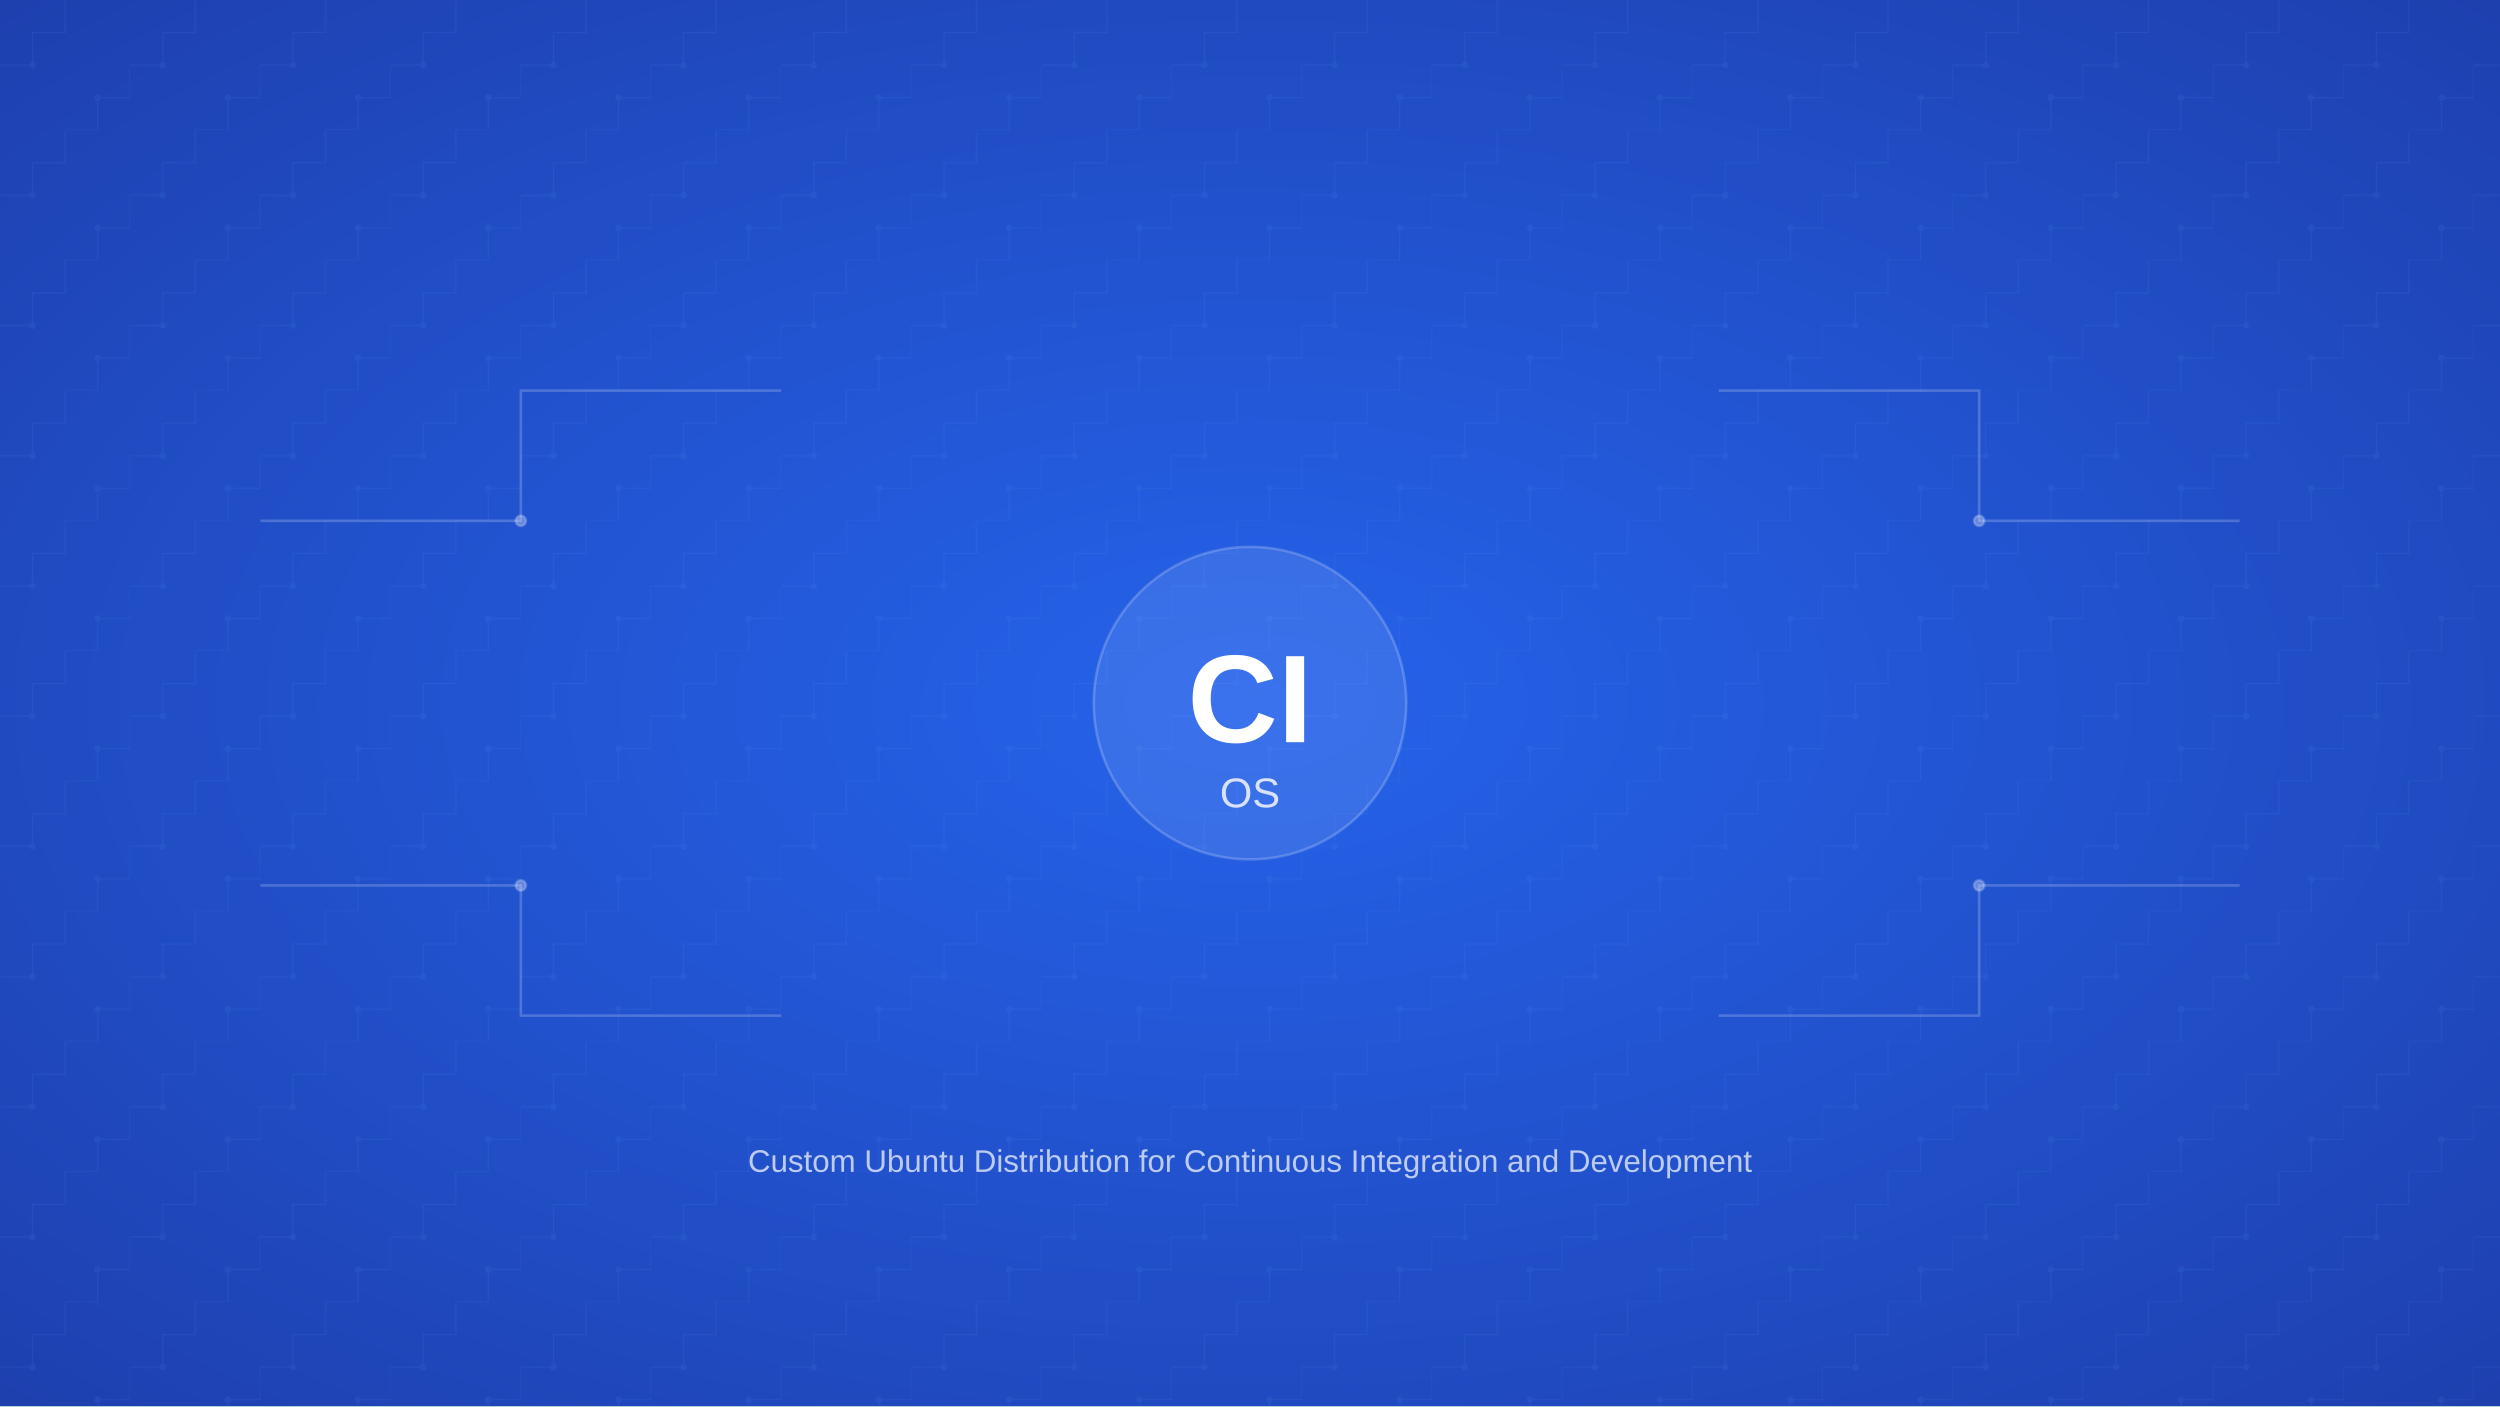
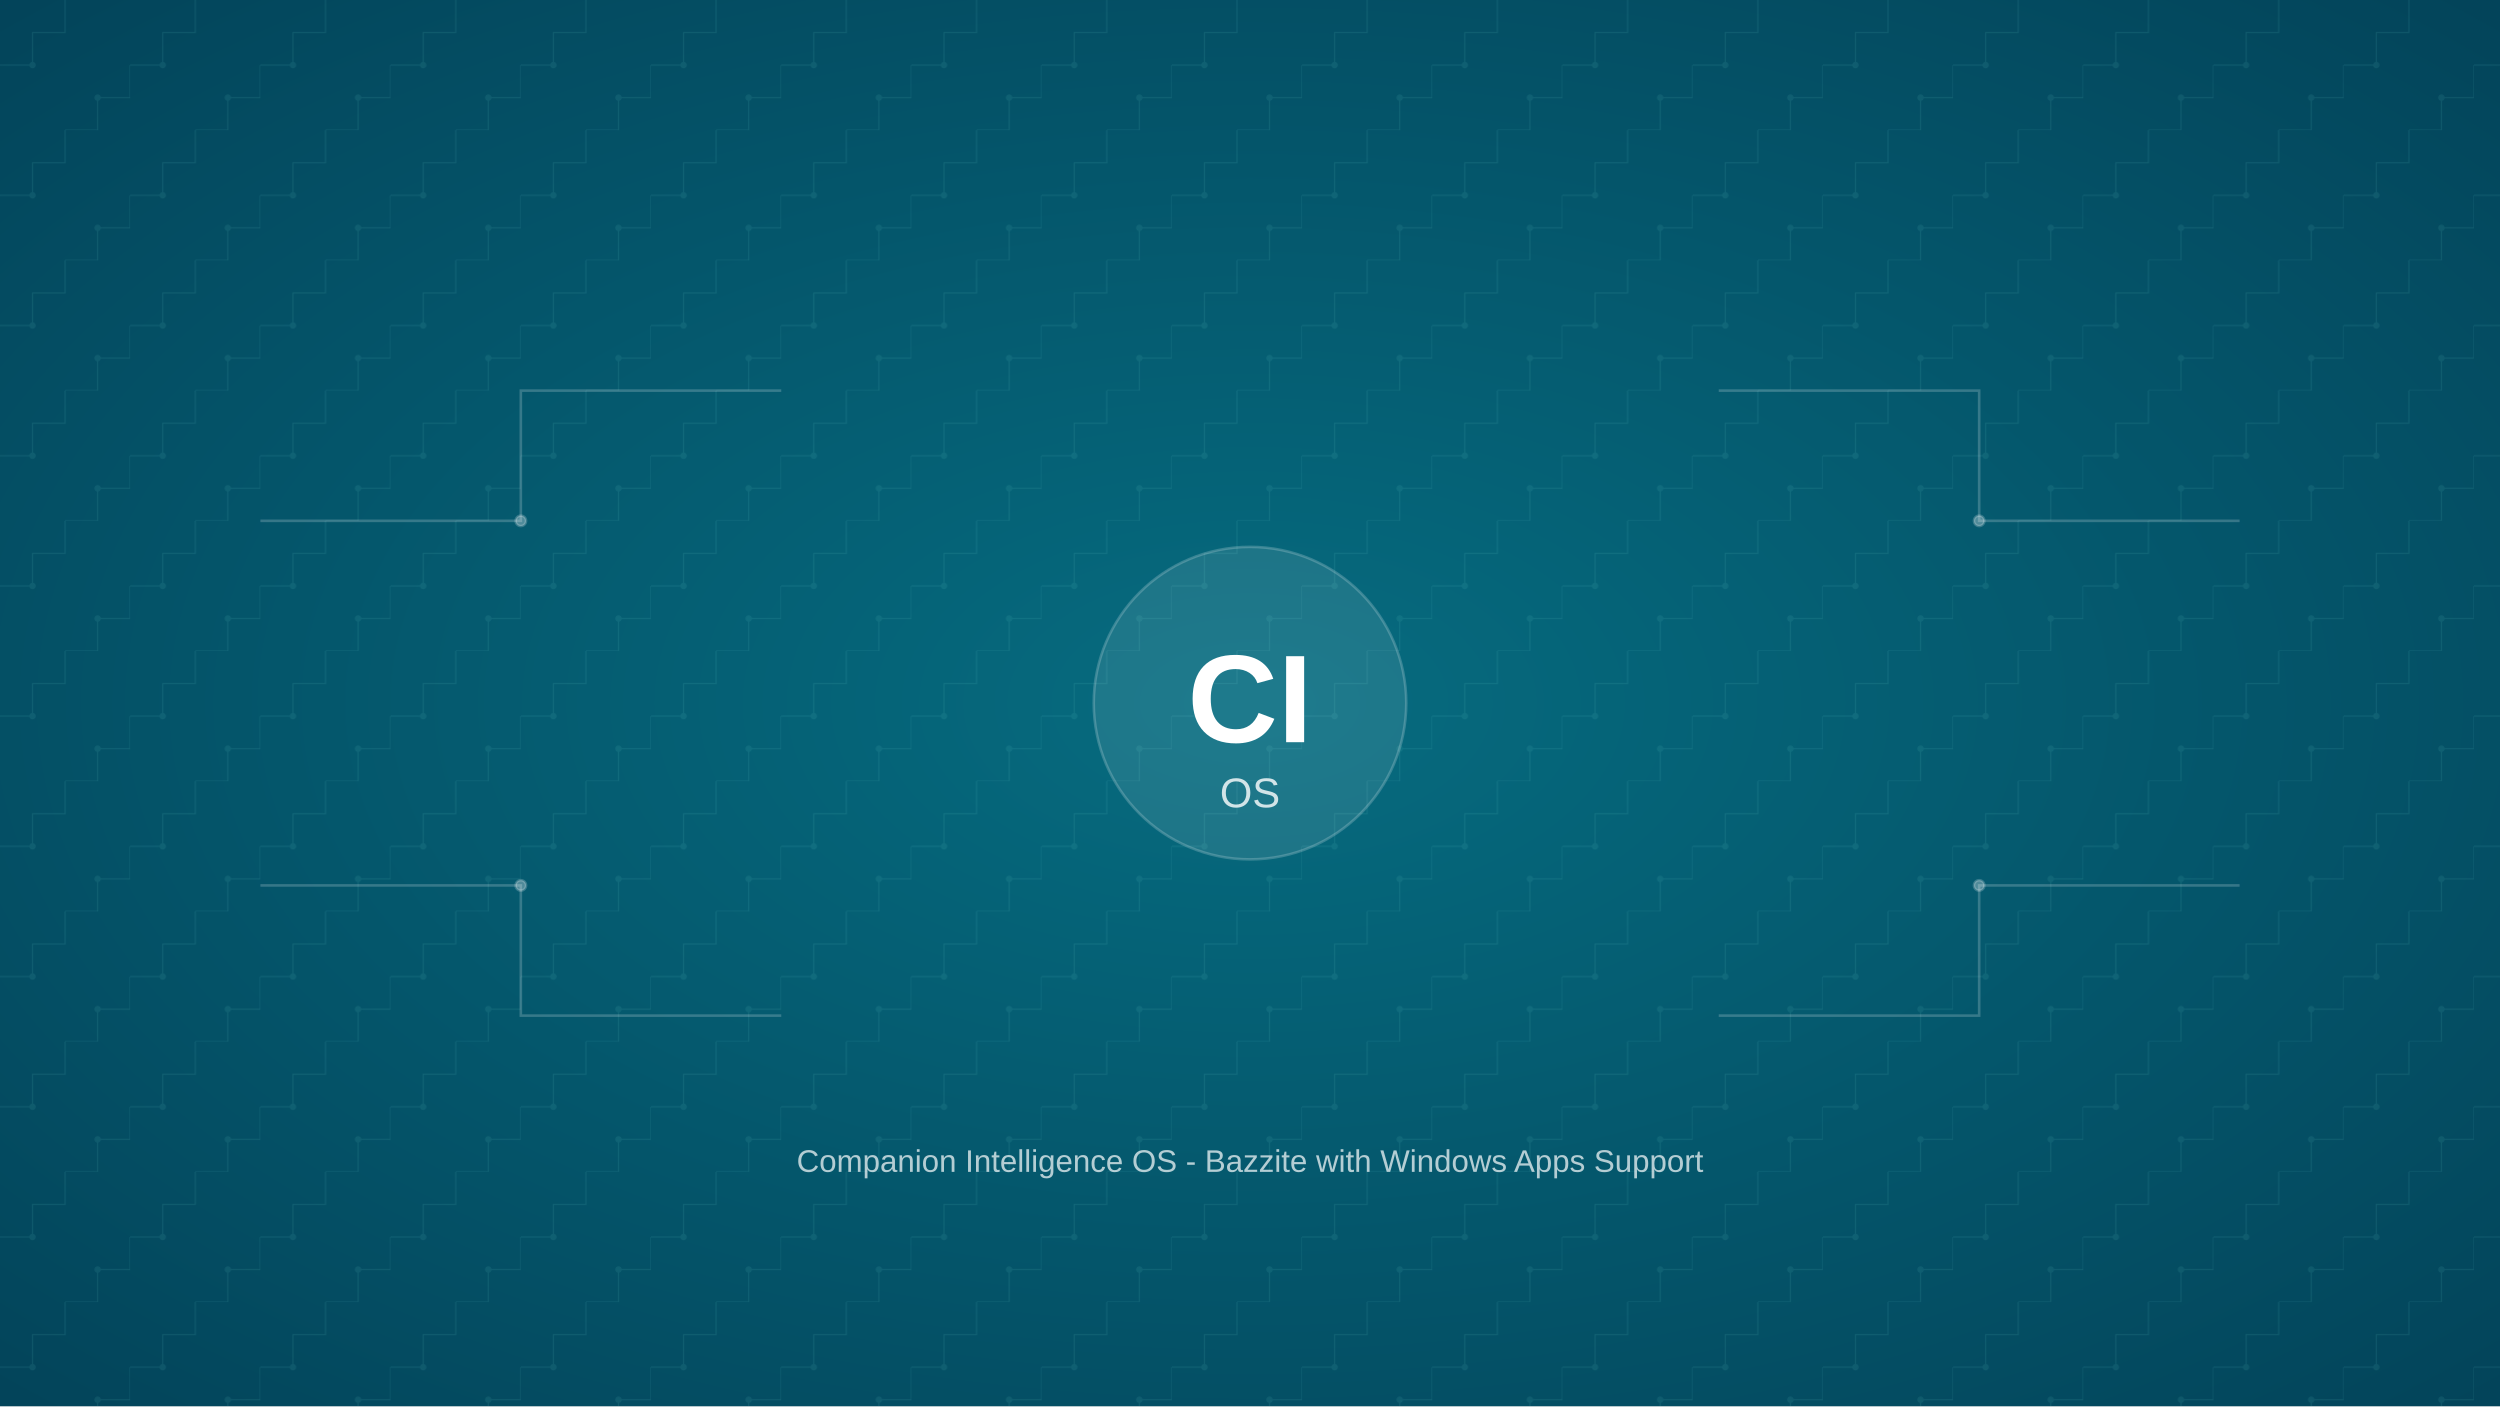
<svg xmlns="http://www.w3.org/2000/svg" width="1920" height="1080" viewBox="0 0 1920 1080">
  <defs>
    <radialGradient id="backgroundGradient" cx="50%" cy="50%" r="70%">
-       <stop offset="0%" style="stop-color:#2563EB;stop-opacity:1" />
-       <stop offset="100%" style="stop-color:#1E40AF;stop-opacity:1" />
+       <stop offset="0%" style="stop-color:#066c80;stop-opacity:1" />
+       <stop offset="100%" style="stop-color:#03445a;stop-opacity:1" />
    </radialGradient>
    <pattern id="circuitPattern" patternUnits="userSpaceOnUse" width="100" height="100">
-       <g stroke="#60A5FA" stroke-width="1" fill="none" opacity="0.1">
+       <g stroke="#72ddd4" stroke-width="1" fill="none" opacity="0.1">
        <path d="M0 50 L25 50 L25 25 L50 25 L50 0" />
        <path d="M50 100 L75 100 L75 75 L100 75 L100 50" />
-         <circle cx="25" cy="50" r="2" fill="#60A5FA" />
-         <circle cx="75" cy="75" r="2" fill="#60A5FA" />
+         <circle cx="25" cy="50" r="2" fill="#72ddd4" />
+         <circle cx="75" cy="75" r="2" fill="#72ddd4" />
      </g>
    </pattern>
  </defs>
  <rect width="1920" height="1080" fill="url(#backgroundGradient)" />
  <rect width="1920" height="1080" fill="url(#circuitPattern)" />
  <g transform="translate(960, 540)">
    <circle cx="0" cy="0" r="120" fill="rgba(255,255,255,0.1)" stroke="rgba(255,255,255,0.2)" stroke-width="2" />
    <text x="0" y="30" font-family="Ubuntu, Arial, sans-serif" font-size="96" font-weight="bold" text-anchor="middle" fill="white">CI</text>
    <text x="0" y="80" font-family="Ubuntu, Arial, sans-serif" font-size="32" font-weight="normal" text-anchor="middle" fill="rgba(255,255,255,0.8)">OS</text>
  </g>
  <g stroke="rgba(255,255,255,0.2)" stroke-width="2" fill="none">
    <path d="M200 400 L400 400 L400 300 L600 300" />
    <path d="M200 680 L400 680 L400 780 L600 780" />
    <circle cx="400" cy="400" r="4" fill="rgba(255,255,255,0.3)" />
    <circle cx="400" cy="680" r="4" fill="rgba(255,255,255,0.3)" />
    <path d="M1720 400 L1520 400 L1520 300 L1320 300" />
    <path d="M1720 680 L1520 680 L1520 780 L1320 780" />
    <circle cx="1520" cy="400" r="4" fill="rgba(255,255,255,0.3)" />
    <circle cx="1520" cy="680" r="4" fill="rgba(255,255,255,0.3)" />
  </g>
  <text x="960" y="900" font-family="Ubuntu, Arial, sans-serif" font-size="24" font-weight="normal" text-anchor="middle" fill="rgba(255,255,255,0.7)">
-     Custom Ubuntu Distribution for Continuous Integration and Development
+     Companion Intelligence OS - Bazzite with Windows Apps Support
  </text>
</svg>
